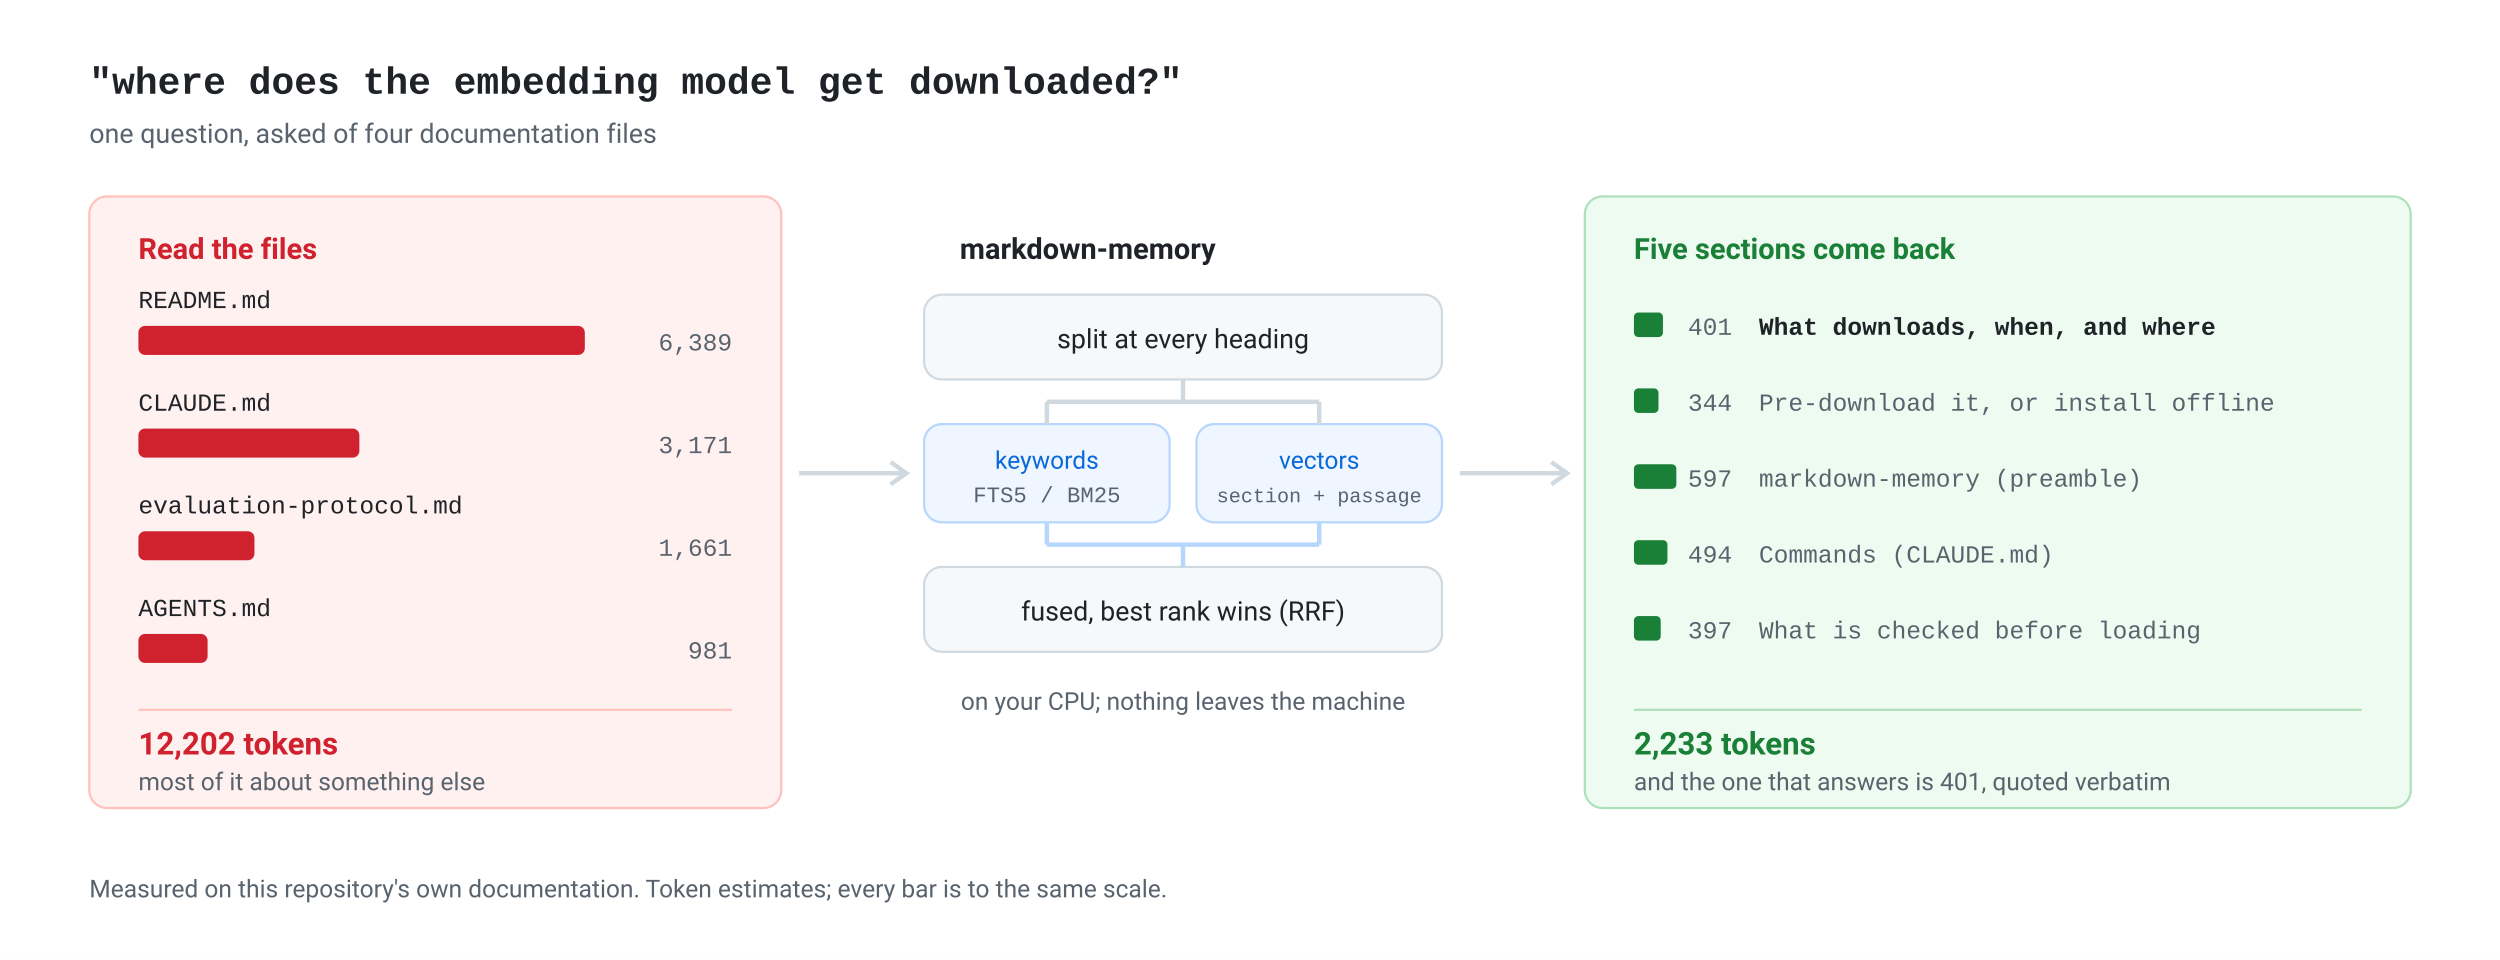
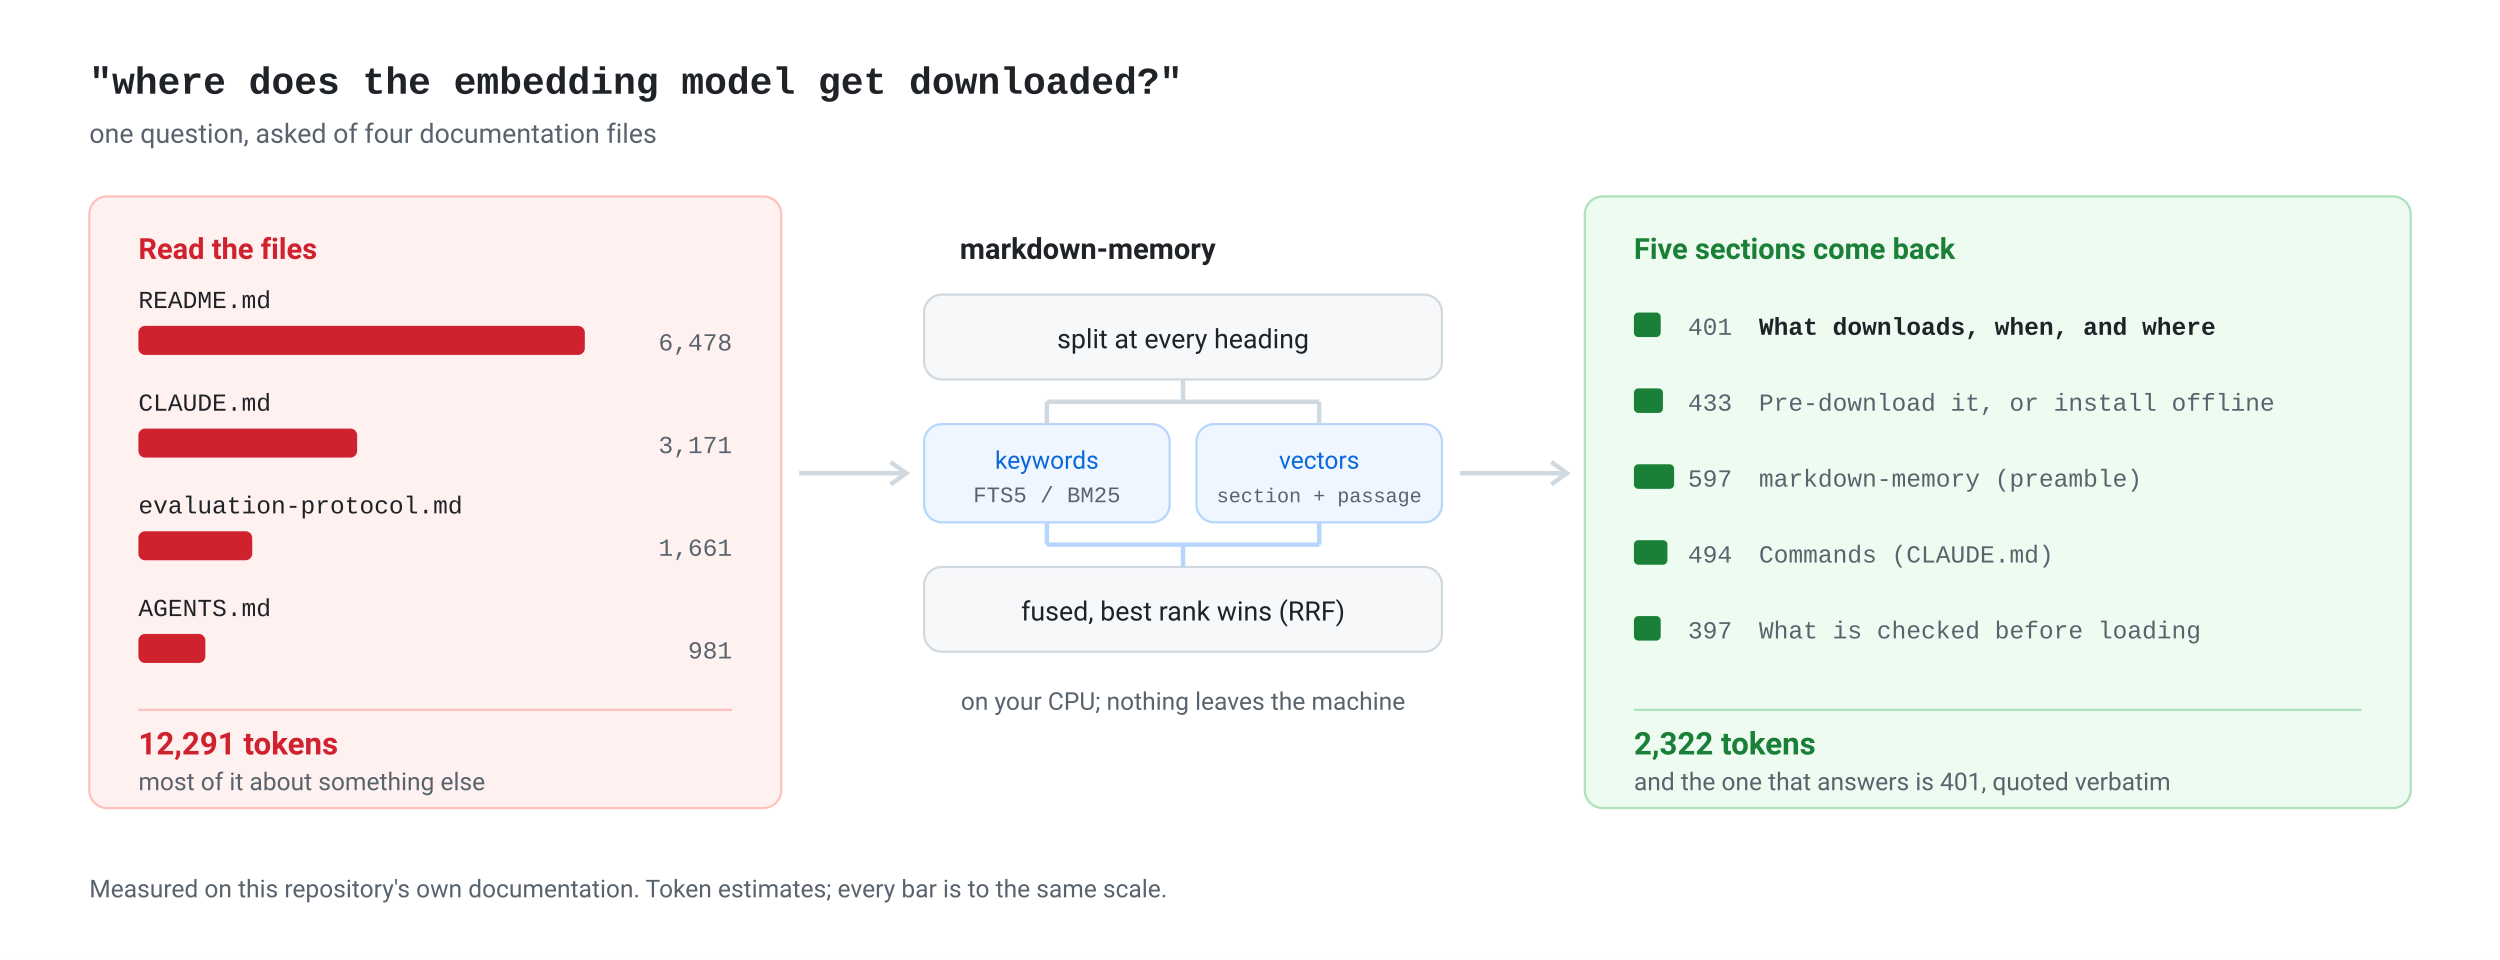
- <svg xmlns="http://www.w3.org/2000/svg" viewBox="0 0 1120 430" width="1120" height="430" role="img" aria-label="One question: reading four whole files costs 12,202 tokens; markdown-memory returns five sections totalling 2,233, and the one that answers is 401 tokens.">
+ <svg xmlns="http://www.w3.org/2000/svg" viewBox="0 0 1120 430" width="1120" height="430" role="img" aria-label="One question: reading four whole files costs 12,291 tokens; markdown-memory returns five sections totalling 2,322, and the one that answers is 401 tokens.">
  <rect width="1120" height="430" fill="#ffffff" />
  <text x="40" y="42" font-family="ui-monospace,SFMono-Regular,Menlo,Consolas,'Liberation Mono',monospace" font-size="17" font-weight="600" fill="#1f2328" text-anchor="start">"where does the embedding model get downloaded?"</text>
  <text x="40" y="64" font-family="ui-sans-serif,-apple-system,BlinkMacSystemFont,'Segoe UI',Roboto,'Helvetica Neue',Arial,sans-serif" font-size="12" font-weight="400" fill="#59636e" text-anchor="start">one question, asked of four documentation files</text>
  <rect x="40" y="88" width="310" height="274" rx="8" fill="#fff1f0" stroke="#ffc1bc" stroke-width="1" />
  <text x="62" y="116" font-family="ui-sans-serif,-apple-system,BlinkMacSystemFont,'Segoe UI',Roboto,'Helvetica Neue',Arial,sans-serif" font-size="13" font-weight="600" fill="#cf222e" text-anchor="start">Read the files</text>
  <text x="62" y="138" font-family="ui-monospace,SFMono-Regular,Menlo,Consolas,'Liberation Mono',monospace" font-size="11" font-weight="400" fill="#1f2328" text-anchor="start">README.md</text>
  <rect x="62" y="146" width="200" height="13" rx="3" fill="#cf222e" stroke="none" stroke-width="1" />
-   <text x="328" y="157" font-family="ui-monospace,SFMono-Regular,Menlo,Consolas,'Liberation Mono',monospace" font-size="11" font-weight="400" fill="#59636e" text-anchor="end">6,389</text>
+   <text x="328" y="157" font-family="ui-monospace,SFMono-Regular,Menlo,Consolas,'Liberation Mono',monospace" font-size="11" font-weight="400" fill="#59636e" text-anchor="end">6,478</text>
  <text x="62" y="184" font-family="ui-monospace,SFMono-Regular,Menlo,Consolas,'Liberation Mono',monospace" font-size="11" font-weight="400" fill="#1f2328" text-anchor="start">CLAUDE.md</text>
-   <rect x="62" y="192" width="99" height="13" rx="3" fill="#cf222e" stroke="none" stroke-width="1" />
+   <rect x="62" y="192" width="98" height="13" rx="3" fill="#cf222e" stroke="none" stroke-width="1" />
  <text x="328" y="203" font-family="ui-monospace,SFMono-Regular,Menlo,Consolas,'Liberation Mono',monospace" font-size="11" font-weight="400" fill="#59636e" text-anchor="end">3,171</text>
  <text x="62" y="230" font-family="ui-monospace,SFMono-Regular,Menlo,Consolas,'Liberation Mono',monospace" font-size="11" font-weight="400" fill="#1f2328" text-anchor="start">evaluation-protocol.md</text>
-   <rect x="62" y="238" width="52" height="13" rx="3" fill="#cf222e" stroke="none" stroke-width="1" />
+   <rect x="62" y="238" width="51" height="13" rx="3" fill="#cf222e" stroke="none" stroke-width="1" />
  <text x="328" y="249" font-family="ui-monospace,SFMono-Regular,Menlo,Consolas,'Liberation Mono',monospace" font-size="11" font-weight="400" fill="#59636e" text-anchor="end">1,661</text>
  <text x="62" y="276" font-family="ui-monospace,SFMono-Regular,Menlo,Consolas,'Liberation Mono',monospace" font-size="11" font-weight="400" fill="#1f2328" text-anchor="start">AGENTS.md</text>
-   <rect x="62" y="284" width="31" height="13" rx="3" fill="#cf222e" stroke="none" stroke-width="1" />
+   <rect x="62" y="284" width="30" height="13" rx="3" fill="#cf222e" stroke="none" stroke-width="1" />
  <text x="328" y="295" font-family="ui-monospace,SFMono-Regular,Menlo,Consolas,'Liberation Mono',monospace" font-size="11" font-weight="400" fill="#59636e" text-anchor="end">981</text>
  <path d="M62 318 L328 318" stroke="#ffc1bc" stroke-width="1" />
-   <text x="62" y="338" font-family="ui-sans-serif,-apple-system,BlinkMacSystemFont,'Segoe UI',Roboto,'Helvetica Neue',Arial,sans-serif" font-size="14" font-weight="600" fill="#cf222e" text-anchor="start">12,202 tokens</text>
+   <text x="62" y="338" font-family="ui-sans-serif,-apple-system,BlinkMacSystemFont,'Segoe UI',Roboto,'Helvetica Neue',Arial,sans-serif" font-size="14" font-weight="600" fill="#cf222e" text-anchor="start">12,291 tokens</text>
  <text x="62" y="354" font-family="ui-sans-serif,-apple-system,BlinkMacSystemFont,'Segoe UI',Roboto,'Helvetica Neue',Arial,sans-serif" font-size="11" font-weight="400" fill="#59636e" text-anchor="start">most of it about something else</text>
  <text x="430" y="116" font-family="ui-sans-serif,-apple-system,BlinkMacSystemFont,'Segoe UI',Roboto,'Helvetica Neue',Arial,sans-serif" font-size="13" font-weight="600" fill="#1f2328" text-anchor="start">markdown-memory</text>
  <rect x="414" y="132" width="232" height="38" rx="8" fill="#f6f8fa" stroke="#d1d9e0" stroke-width="1" />
  <text x="530" y="156" font-family="ui-sans-serif,-apple-system,BlinkMacSystemFont,'Segoe UI',Roboto,'Helvetica Neue',Arial,sans-serif" font-size="12" font-weight="400" fill="#1f2328" text-anchor="middle">split at every heading</text>
  <rect x="414" y="190" width="110" height="44" rx="8" fill="#eff6ff" stroke="#b6d6fd" stroke-width="1" />
  <text x="469" y="210" font-family="ui-sans-serif,-apple-system,BlinkMacSystemFont,'Segoe UI',Roboto,'Helvetica Neue',Arial,sans-serif" font-size="11" font-weight="400" fill="#0969da" text-anchor="middle">keywords</text>
  <text x="469" y="225" font-family="ui-monospace,SFMono-Regular,Menlo,Consolas,'Liberation Mono',monospace" font-size="10" font-weight="400" fill="#59636e" text-anchor="middle">FTS5 / BM25</text>
  <rect x="536" y="190" width="110" height="44" rx="8" fill="#eff6ff" stroke="#b6d6fd" stroke-width="1" />
  <text x="591" y="210" font-family="ui-sans-serif,-apple-system,BlinkMacSystemFont,'Segoe UI',Roboto,'Helvetica Neue',Arial,sans-serif" font-size="11" font-weight="400" fill="#0969da" text-anchor="middle">vectors</text>
  <text x="591" y="225" font-family="ui-monospace,SFMono-Regular,Menlo,Consolas,'Liberation Mono',monospace" font-size="9" font-weight="400" fill="#59636e" text-anchor="middle">section + passage</text>
  <rect x="414" y="254" width="232" height="38" rx="8" fill="#f6f8fa" stroke="#d1d9e0" stroke-width="1" />
  <text x="530" y="278" font-family="ui-sans-serif,-apple-system,BlinkMacSystemFont,'Segoe UI',Roboto,'Helvetica Neue',Arial,sans-serif" font-size="12" font-weight="400" fill="#1f2328" text-anchor="middle">fused, best rank wins (RRF)</text>
  <path d="M530 170 L530 180 M469 180 L591 180 M469 180 L469 190 M591 180 L591 190" stroke="#d1d9e0" stroke-width="2" fill="none" />
  <path d="M469 234 L469 244 M591 234 L591 244 M469 244 L591 244 M530 244 L530 254" stroke="#b6d6fd" stroke-width="2" fill="none" />
  <text x="530" y="318" font-family="ui-sans-serif,-apple-system,BlinkMacSystemFont,'Segoe UI',Roboto,'Helvetica Neue',Arial,sans-serif" font-size="11" font-weight="400" fill="#59636e" text-anchor="middle">on your CPU; nothing leaves the machine</text>
  <path d="M358 212 L406 212" stroke="#d1d9e0" stroke-width="2" fill="none" />
  <path d="M399 207 L406 212 L399 217" fill="none" stroke="#d1d9e0" stroke-width="2" />
  <path d="M654 212 L702 212" stroke="#d1d9e0" stroke-width="2" fill="none" />
  <path d="M695 207 L702 212 L695 217" fill="none" stroke="#d1d9e0" stroke-width="2" />
  <rect x="710" y="88" width="370" height="274" rx="8" fill="#eefbf1" stroke="#aee0bb" stroke-width="1" />
  <text x="732" y="116" font-family="ui-sans-serif,-apple-system,BlinkMacSystemFont,'Segoe UI',Roboto,'Helvetica Neue',Arial,sans-serif" font-size="13" font-weight="600" fill="#1a7f37" text-anchor="start">Five sections come back</text>
-   <rect x="732" y="140" width="13" height="11" rx="2" fill="#1a7f37" stroke="none" stroke-width="1" />
+   <rect x="732" y="140" width="12" height="11" rx="2" fill="#1a7f37" stroke="none" stroke-width="1" />
  <text x="776" y="150" font-family="ui-monospace,SFMono-Regular,Menlo,Consolas,'Liberation Mono',monospace" font-size="11" font-weight="400" fill="#59636e" text-anchor="end">401</text>
  <text x="788" y="150" font-family="ui-monospace,SFMono-Regular,Menlo,Consolas,'Liberation Mono',monospace" font-size="11" font-weight="600" fill="#1f2328" text-anchor="start">What downloads, when, and where</text>
-   <rect x="732" y="174" width="11" height="11" rx="2" fill="#1a7f37" stroke="none" stroke-width="1" />
-   <text x="776" y="184" font-family="ui-monospace,SFMono-Regular,Menlo,Consolas,'Liberation Mono',monospace" font-size="11" font-weight="400" fill="#59636e" text-anchor="end">344</text>
+   <rect x="732" y="174" width="13" height="11" rx="2" fill="#1a7f37" stroke="none" stroke-width="1" />
+   <text x="776" y="184" font-family="ui-monospace,SFMono-Regular,Menlo,Consolas,'Liberation Mono',monospace" font-size="11" font-weight="400" fill="#59636e" text-anchor="end">433</text>
  <text x="788" y="184" font-family="ui-monospace,SFMono-Regular,Menlo,Consolas,'Liberation Mono',monospace" font-size="11" font-weight="400" fill="#59636e" text-anchor="start">Pre-download it, or install offline</text>
-   <rect x="732" y="208" width="19" height="11" rx="2" fill="#1a7f37" stroke="none" stroke-width="1" />
+   <rect x="732" y="208" width="18" height="11" rx="2" fill="#1a7f37" stroke="none" stroke-width="1" />
  <text x="776" y="218" font-family="ui-monospace,SFMono-Regular,Menlo,Consolas,'Liberation Mono',monospace" font-size="11" font-weight="400" fill="#59636e" text-anchor="end">597</text>
  <text x="788" y="218" font-family="ui-monospace,SFMono-Regular,Menlo,Consolas,'Liberation Mono',monospace" font-size="11" font-weight="400" fill="#59636e" text-anchor="start">markdown-memory  (preamble)</text>
  <rect x="732" y="242" width="15" height="11" rx="2" fill="#1a7f37" stroke="none" stroke-width="1" />
  <text x="776" y="252" font-family="ui-monospace,SFMono-Regular,Menlo,Consolas,'Liberation Mono',monospace" font-size="11" font-weight="400" fill="#59636e" text-anchor="end">494</text>
  <text x="788" y="252" font-family="ui-monospace,SFMono-Regular,Menlo,Consolas,'Liberation Mono',monospace" font-size="11" font-weight="400" fill="#59636e" text-anchor="start">Commands  (CLAUDE.md)</text>
  <rect x="732" y="276" width="12" height="11" rx="2" fill="#1a7f37" stroke="none" stroke-width="1" />
  <text x="776" y="286" font-family="ui-monospace,SFMono-Regular,Menlo,Consolas,'Liberation Mono',monospace" font-size="11" font-weight="400" fill="#59636e" text-anchor="end">397</text>
  <text x="788" y="286" font-family="ui-monospace,SFMono-Regular,Menlo,Consolas,'Liberation Mono',monospace" font-size="11" font-weight="400" fill="#59636e" text-anchor="start">What is checked before loading</text>
  <path d="M732 318 L1058 318" stroke="#aee0bb" stroke-width="1" />
-   <text x="732" y="338" font-family="ui-sans-serif,-apple-system,BlinkMacSystemFont,'Segoe UI',Roboto,'Helvetica Neue',Arial,sans-serif" font-size="14" font-weight="600" fill="#1a7f37" text-anchor="start">2,233 tokens</text>
+   <text x="732" y="338" font-family="ui-sans-serif,-apple-system,BlinkMacSystemFont,'Segoe UI',Roboto,'Helvetica Neue',Arial,sans-serif" font-size="14" font-weight="600" fill="#1a7f37" text-anchor="start">2,322 tokens</text>
  <text x="732" y="354" font-family="ui-sans-serif,-apple-system,BlinkMacSystemFont,'Segoe UI',Roboto,'Helvetica Neue',Arial,sans-serif" font-size="11" font-weight="400" fill="#59636e" text-anchor="start">and the one that answers is 401, quoted verbatim</text>
  <text x="40" y="402" font-family="ui-sans-serif,-apple-system,BlinkMacSystemFont,'Segoe UI',Roboto,'Helvetica Neue',Arial,sans-serif" font-size="11" font-weight="400" fill="#59636e" text-anchor="start">Measured on this repository's own documentation. Token estimates; every bar is to the same scale.</text>
</svg>
